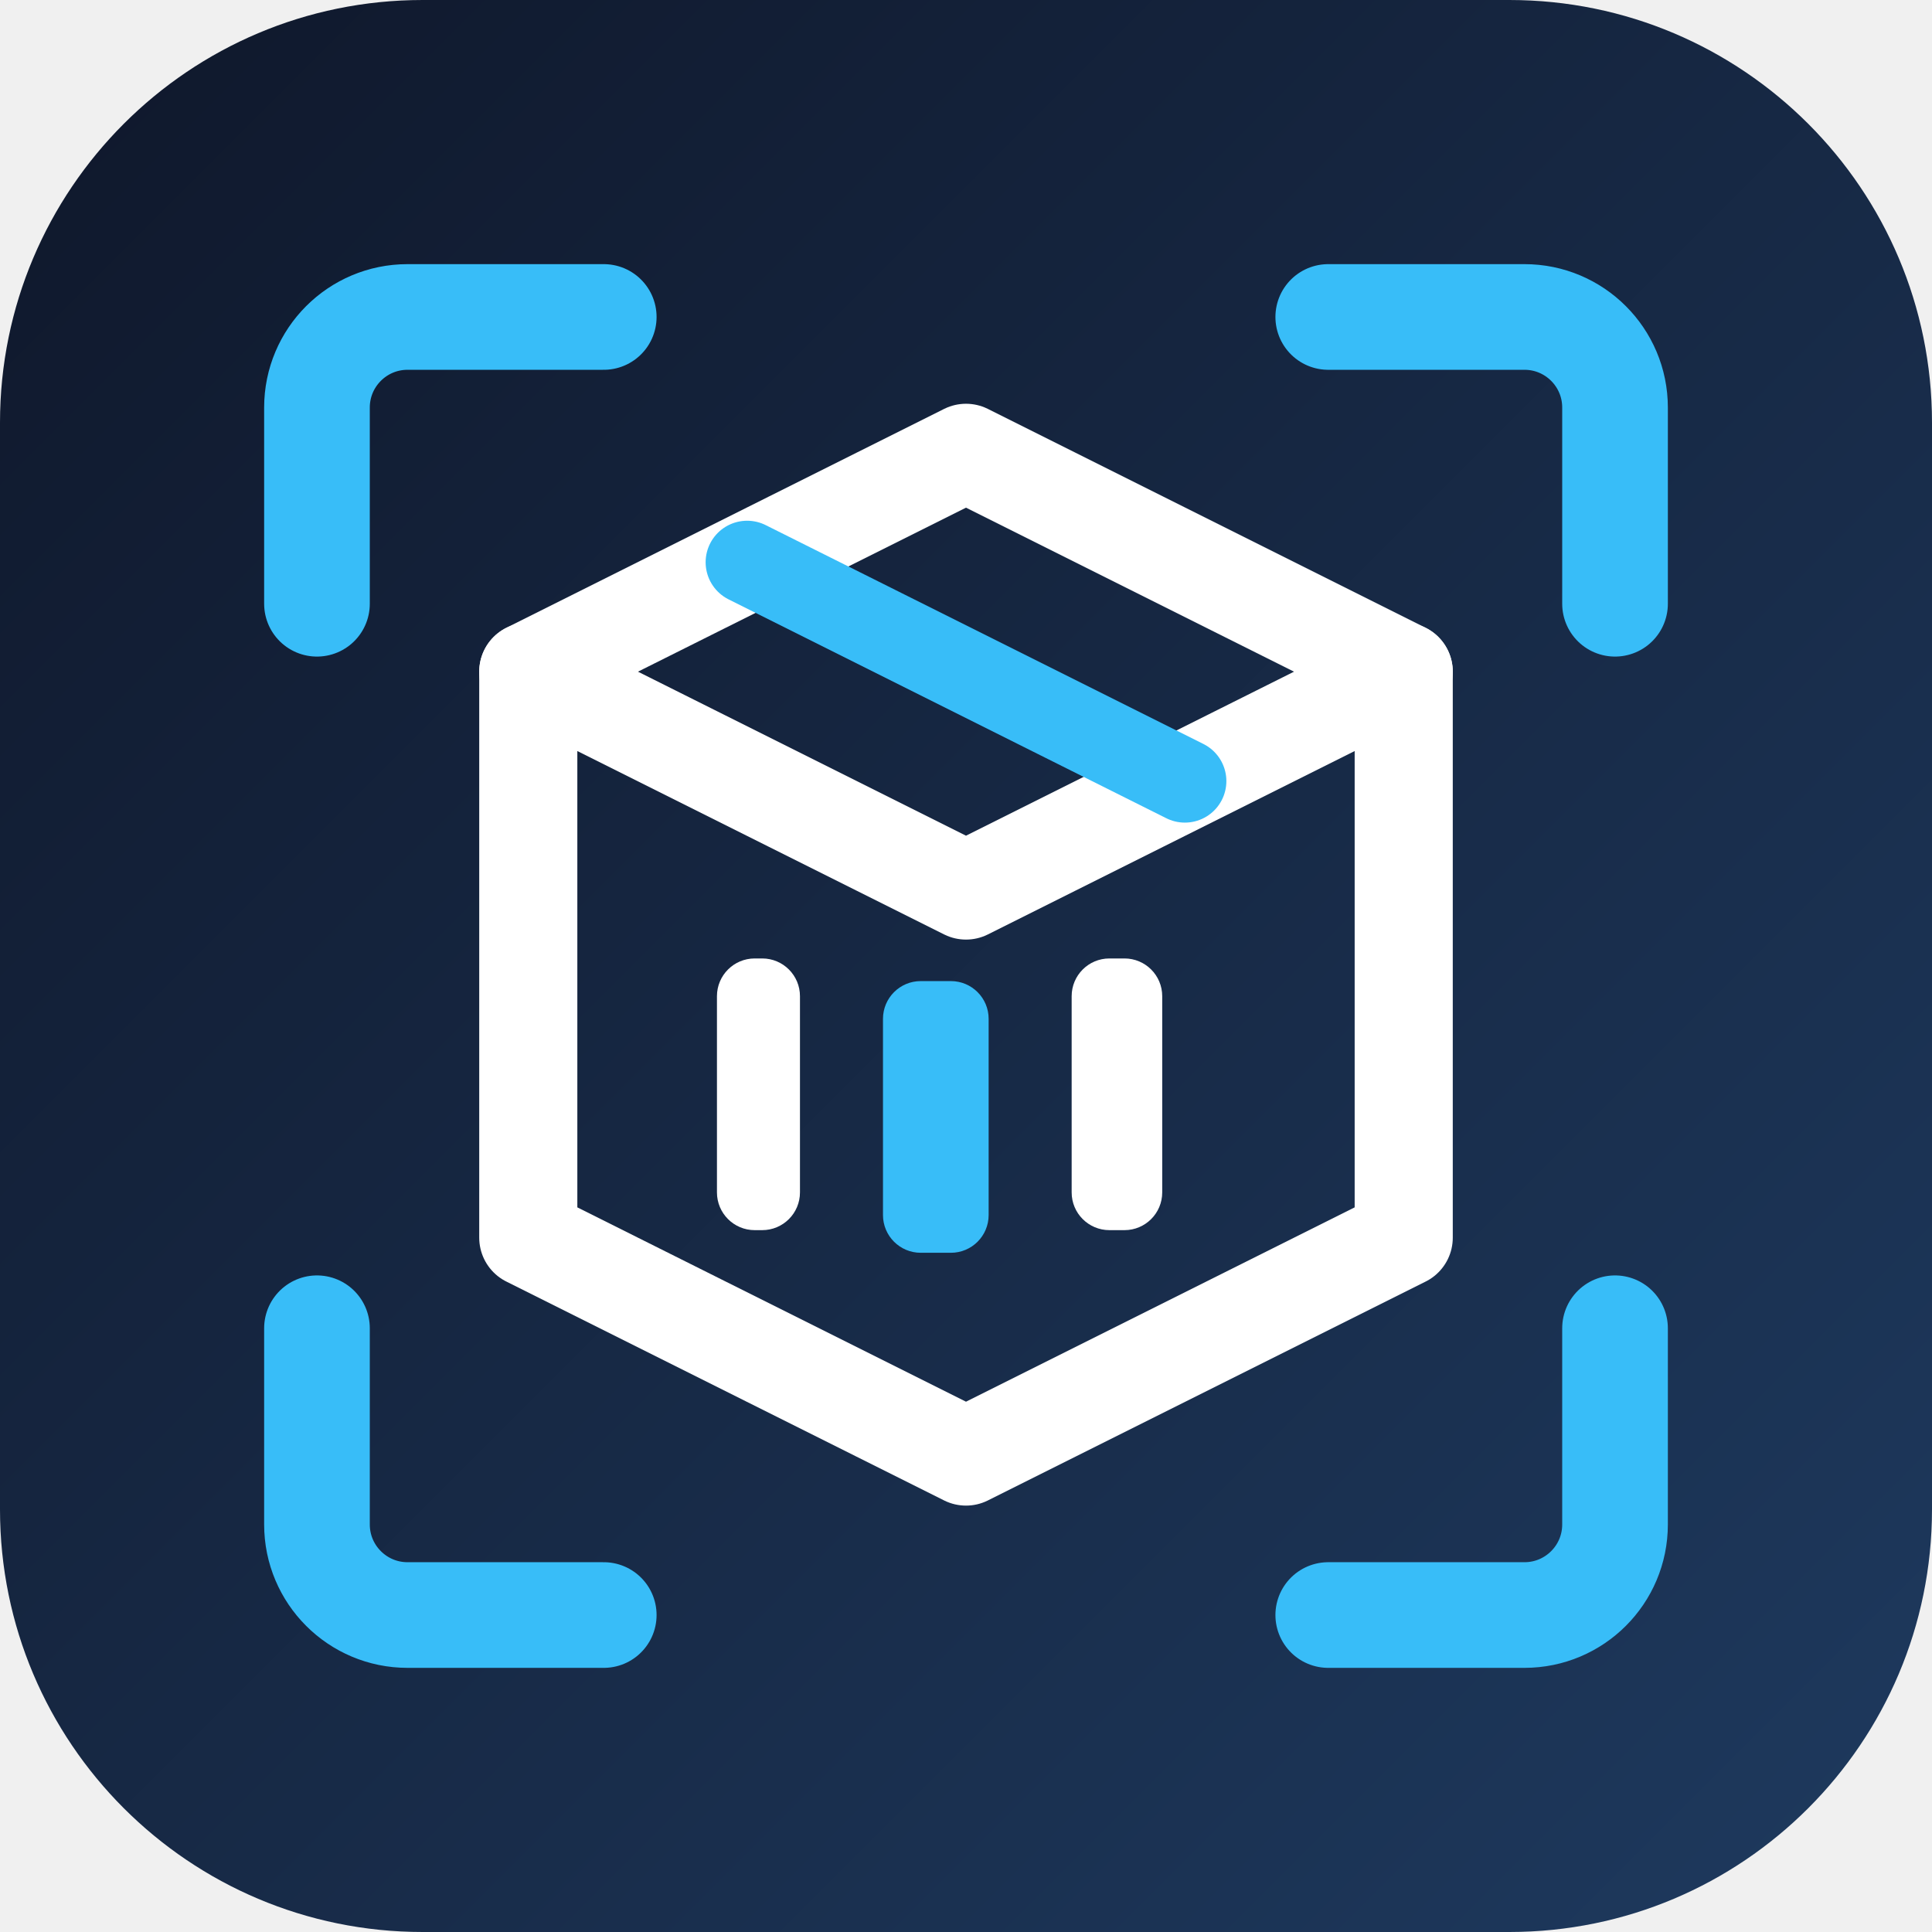
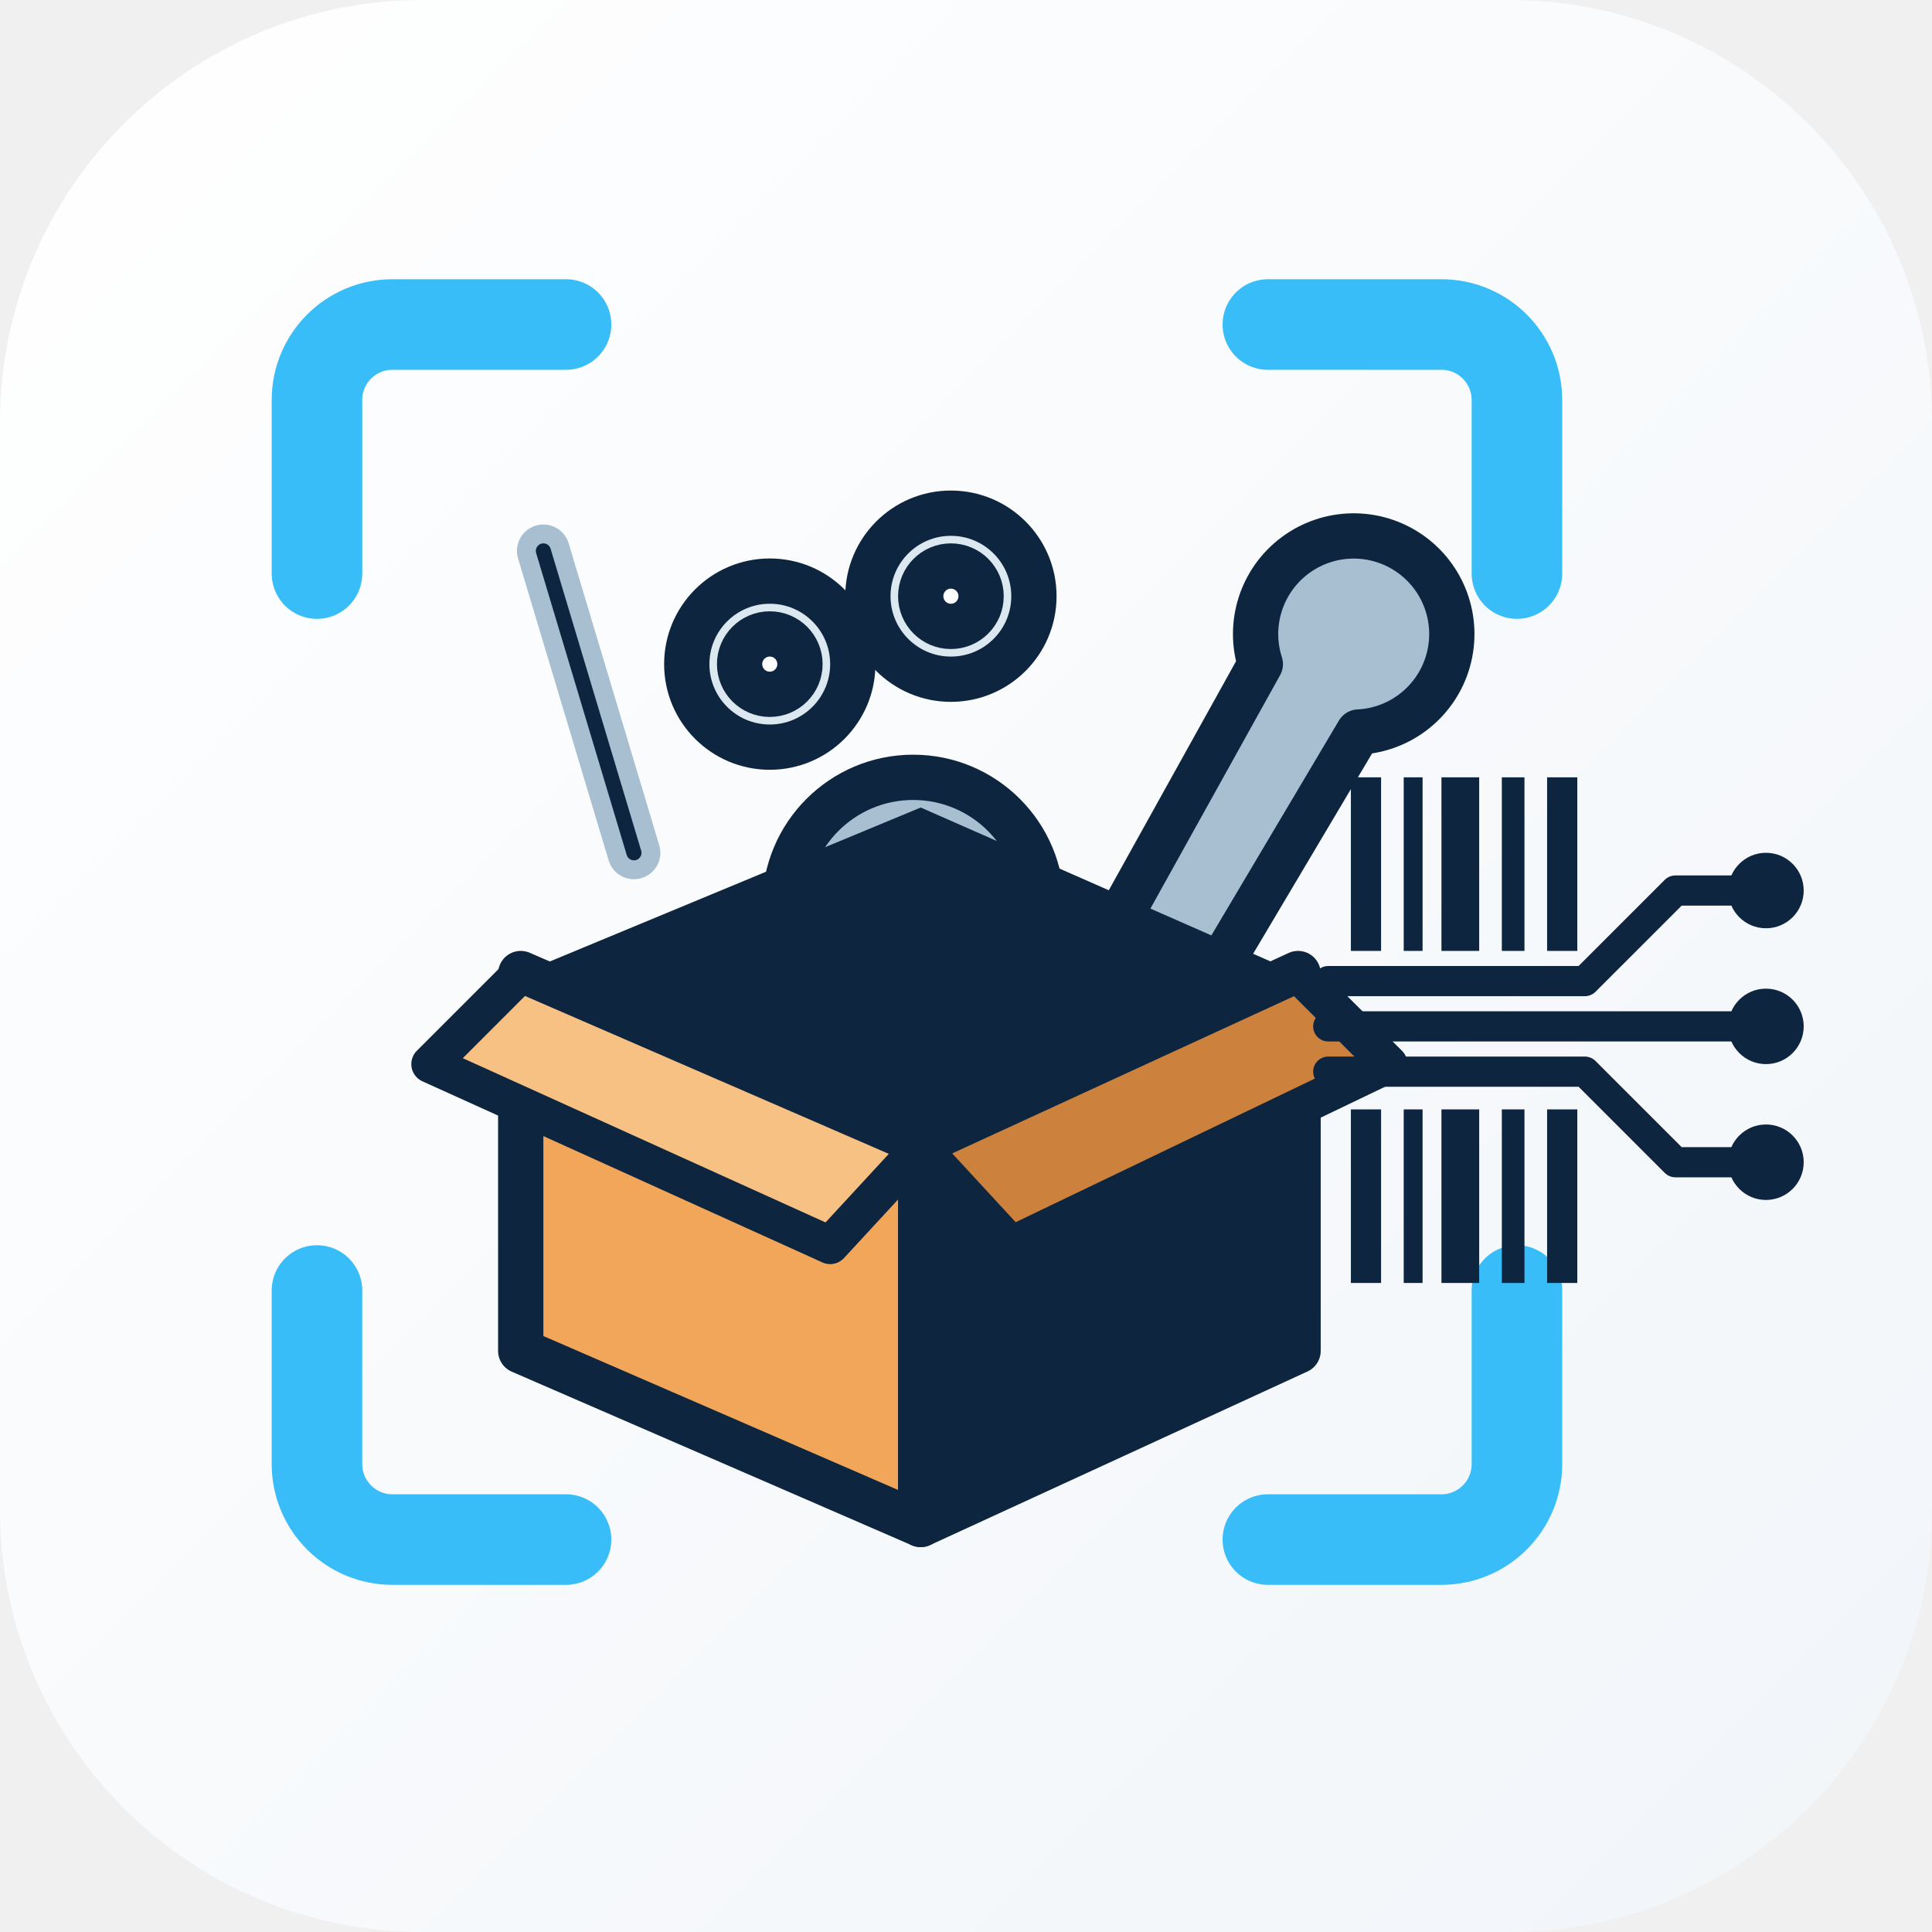
<svg xmlns="http://www.w3.org/2000/svg" viewBox="0 0 512 512" width="512" height="512">
  <defs>
    <linearGradient id="mohawk-bg" x1="0%" y1="0%" x2="100%" y2="100%">
-       <stop offset="0%" stop-color="#0f172a" />
-       <stop offset="100%" stop-color="#1e3a5f" />
+       <stop offset="0%" stop-color="#ffffff" />
+       <stop offset="100%" stop-color="#f1f5f9" />
    </linearGradient>
  </defs>
  <rect width="512" height="512" rx="112" fill="url(#mohawk-bg)" />
-   <g stroke="#38bdf8" stroke-width="28" stroke-linecap="round" stroke-linejoin="round" fill="none">
-     <path d="M84 160 V108 A24 24 0 0 1 108 84 H160" />
-     <path d="M428 160 V108 A24 24 0 0 0 404 84 H352" />
-     <path d="M84 352 V404 A24 24 0 0 0 108 428 H160" />
-     <path d="M428 352 V404 A24 24 0 0 1 404 428 H352" />
+   <g stroke="#38bdf8" stroke-width="24" stroke-linecap="round" stroke-linejoin="round" fill="none">
+     <path d="M84 152 V106 A20 20 0 0 1 104 86 H150" />
+     <path d="M402 152 V106 A20 20 0 0 0 382 86 H336" />
+     <path d="M84 342 V388 A20 20 0 0 0 104 408 H150" />
+     <path d="M402 342 V388 A20 20 0 0 1 382 408 H336" />
  </g>
-   <path d="M256 120 L372 178 L256 236 L140 178 Z" fill="none" stroke="#ffffff" stroke-width="26" stroke-linejoin="round" />
-   <path d="M198 149 L314 207" stroke="#38bdf8" stroke-width="22" stroke-linecap="round" />
-   <path d="M140 178 V328 L256 386 L372 328 V178" fill="none" stroke="#ffffff" stroke-width="26" stroke-linecap="round" stroke-linejoin="round" />
-   <rect x="190" y="254" width="22" height="72" rx="10" fill="#ffffff" />
-   <rect x="234" y="260" width="28" height="72" rx="10" fill="#38bdf8" />
-   <rect x="284" y="254" width="24" height="72" rx="10" fill="#ffffff" />
+   <g stroke="#0d253f" stroke-width="12" stroke-linecap="round" stroke-linejoin="round">
+     <line x1="168" y1="226" x2="144" y2="146" stroke="#a8bfd1" stroke-width="14" />
+     <line x1="168" y1="226" x2="144" y2="146" stroke="#0d253f" stroke-width="4" />
+     <circle cx="204" cy="176" r="22" fill="#dce8f0" />
+     <circle cx="204" cy="176" r="8" fill="#ffffff" />
+     <circle cx="252" cy="158" r="22" fill="#dce8f0" />
+     <circle cx="252" cy="158" r="8" fill="#ffffff" />
+     <path d="M294 248 L334 176 A26 26 0 1 1 360 194 L322 258 Z" fill="#a8bfd1" />
+     <circle cx="242" cy="240" r="34" fill="#a8bfd1" />
+     <circle cx="242" cy="240" r="14" fill="#ffffff" />
+   </g>
+   <path d="M138 258 L244 214 L344 258 L244 304 Z" fill="#0d253f" />
+   <path d="M138 258 L244 304 L244 404 L138 358 Z" fill="#f2a65a" stroke="#0d253f" stroke-width="12" stroke-linejoin="round" />
+   <path d="M244 304 L344 258 L344 358 L244 404 Z" fill="#0d253f" stroke="#0d253f" stroke-width="12" stroke-linejoin="round" />
+   <path d="M114 282 L138 258 L244 304 L220 330 Z" fill="#f7c183" stroke="#0d253f" stroke-width="10" stroke-linejoin="round" />
+   <path d="M244 304 L344 258 L368 282 L268 330 Z" fill="#cc823d" stroke="#0d253f" stroke-width="10" stroke-linejoin="round" />
+   <g fill="#0d253f">
+     <rect x="358" y="206" width="8" height="46" />
+     <rect x="372" y="206" width="5" height="46" />
+     <rect x="382" y="206" width="10" height="46" />
+     <rect x="398" y="206" width="6" height="46" />
+     <rect x="410" y="206" width="8" height="46" />
+     <rect x="358" y="294" width="8" height="46" />
+     <rect x="372" y="294" width="5" height="46" />
+     <rect x="382" y="294" width="10" height="46" />
+     <rect x="398" y="294" width="6" height="46" />
+     <rect x="410" y="294" width="8" height="46" />
+   </g>
+   <g stroke="#0d253f" stroke-width="8" stroke-linecap="round" stroke-linejoin="round" fill="none">
+     <path d="M352 260 H420 L444 236 H462" />
+     <path d="M352 272 H462" />
+     <path d="M352 284 H420 L444 308 H462" />
+   </g>
+   <g fill="#0d253f">
+     <circle cx="468" cy="236" r="10" />
+     <circle cx="468" cy="272" r="10" />
+     <circle cx="468" cy="308" r="10" />
+   </g>
</svg>
